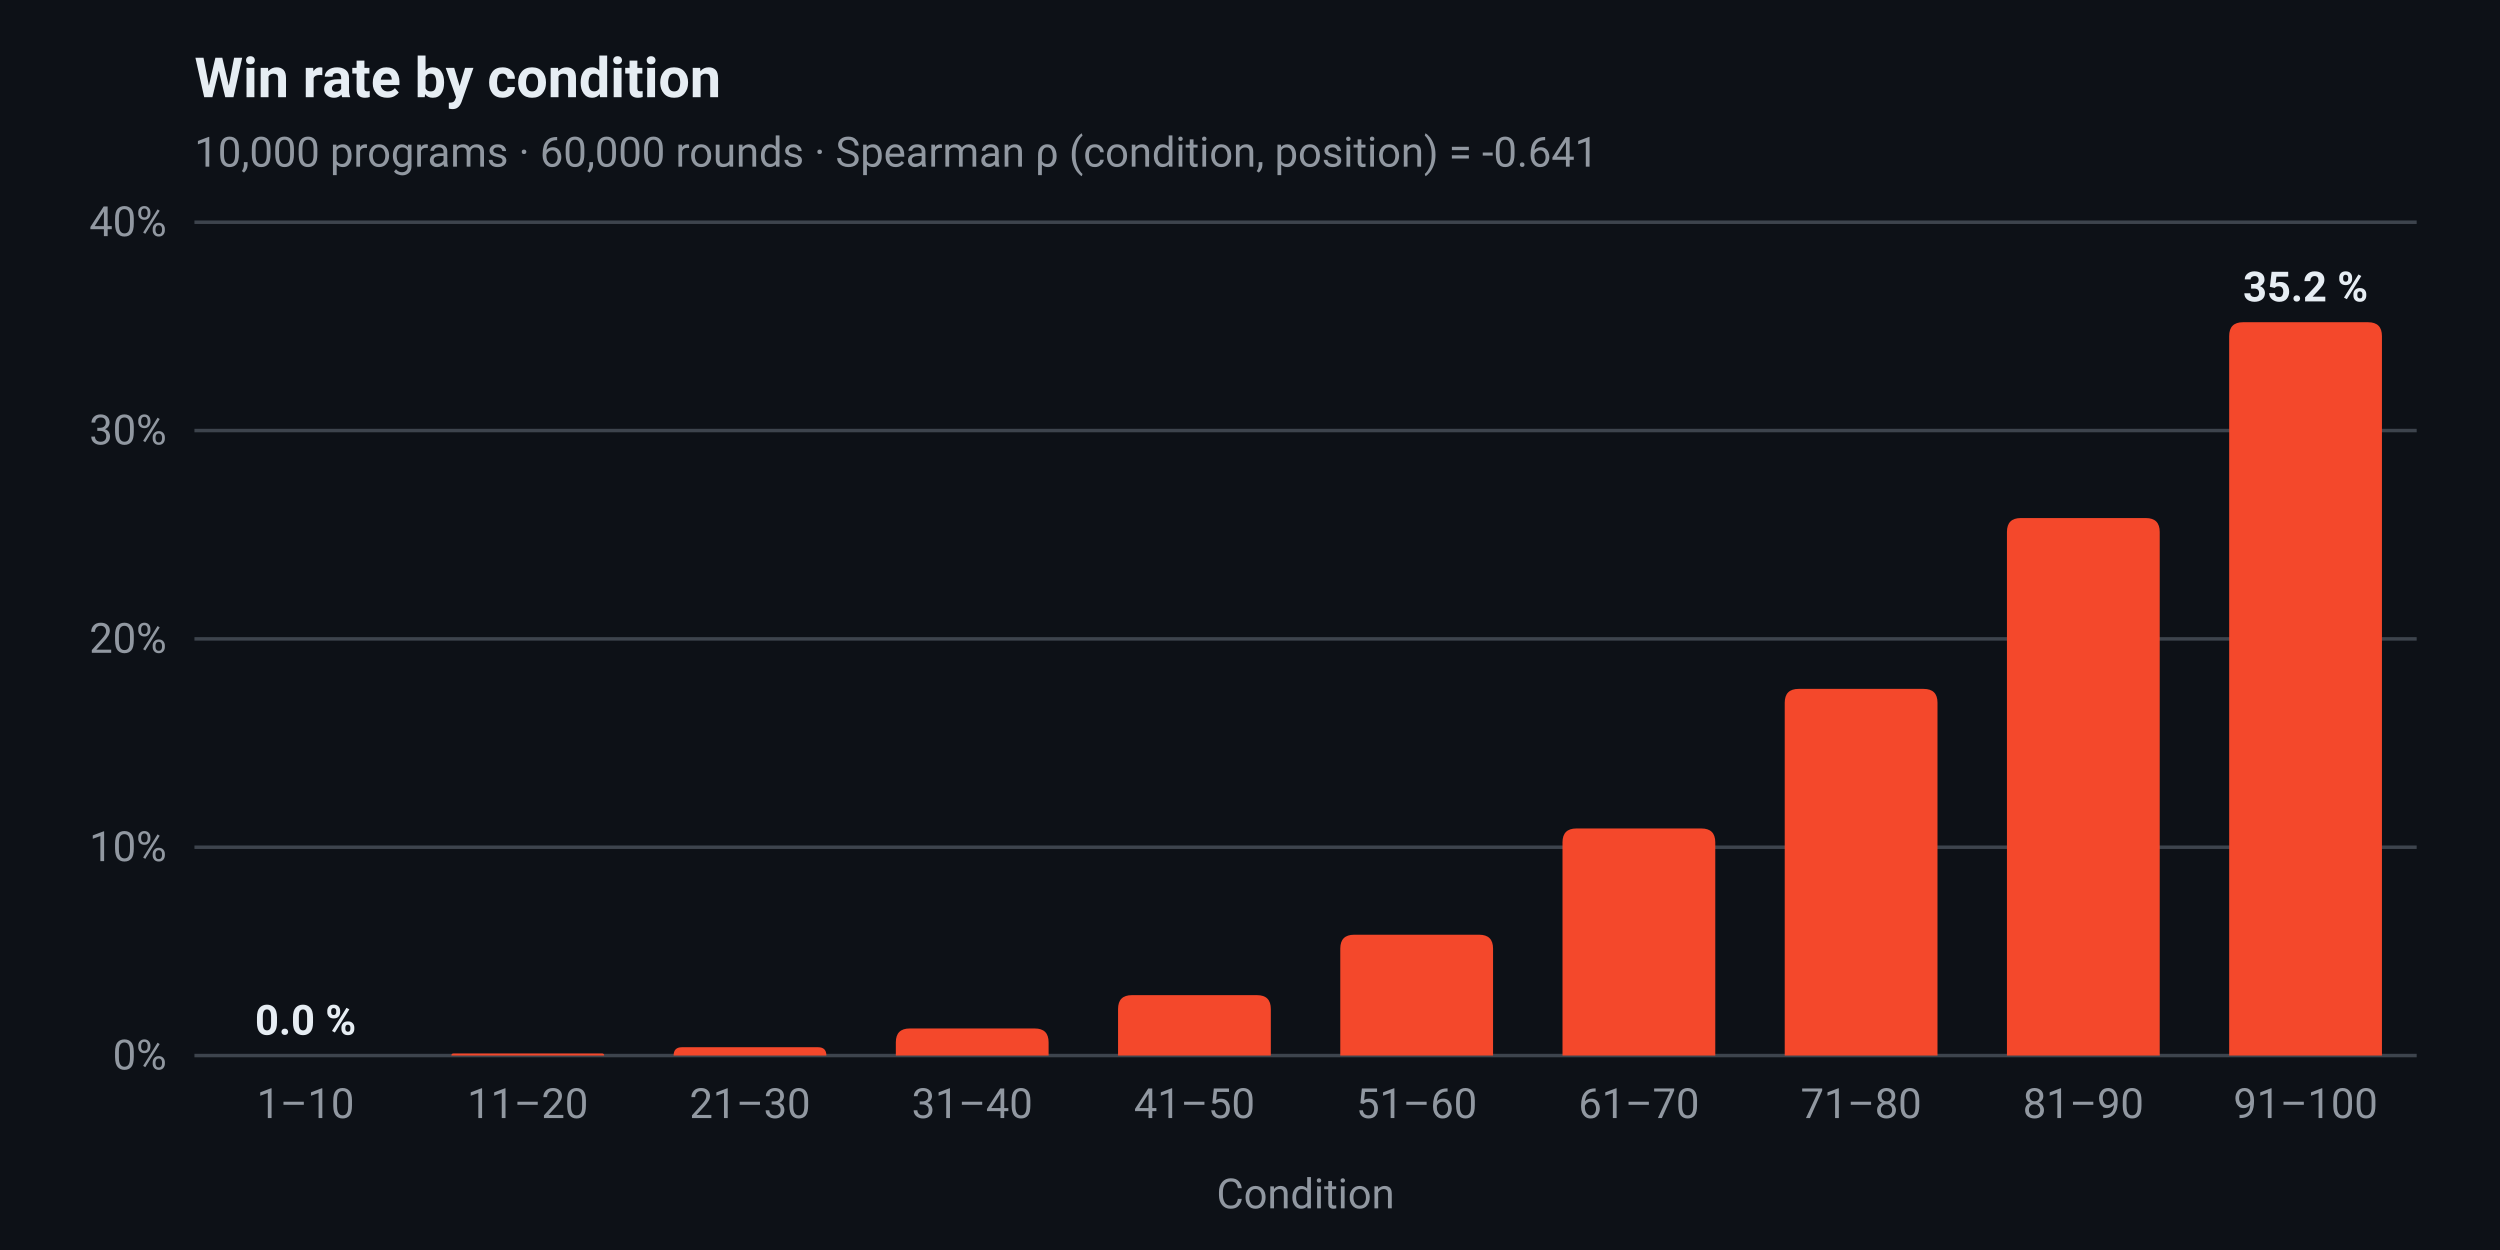
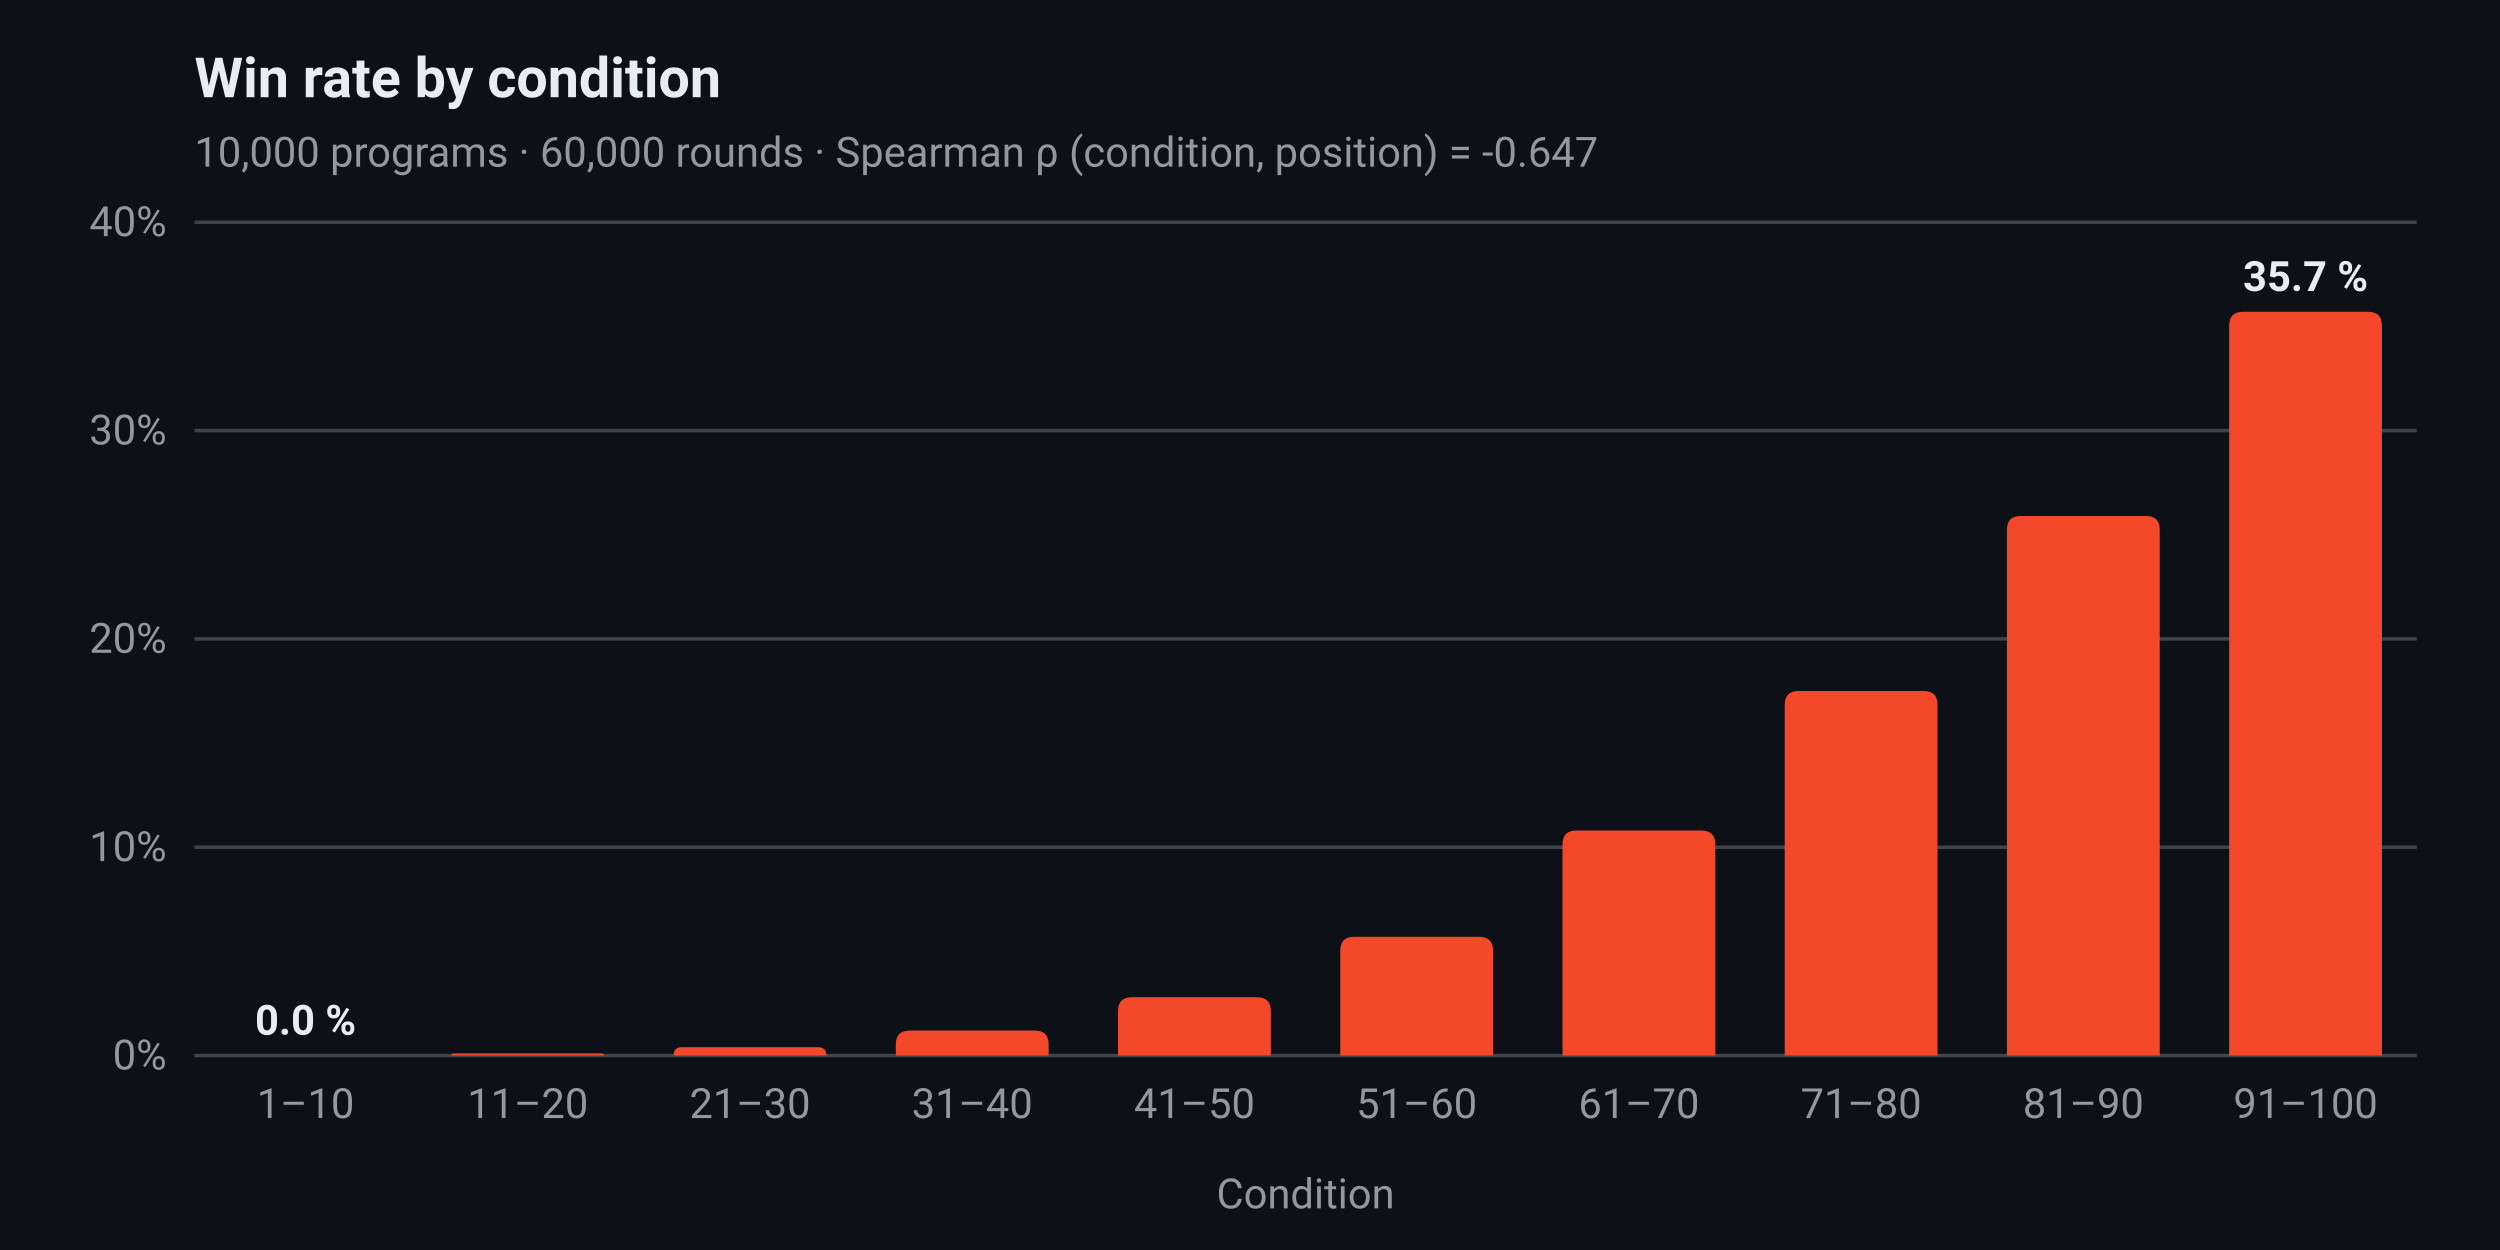
<svg xmlns="http://www.w3.org/2000/svg" viewBox="0 0 720 360" width="720" height="360" role="img" aria-labelledby="title desc" font-family="system-ui, -apple-system, Segoe UI, Roboto, sans-serif">
  <rect width="720" height="360" fill="#0d1117" />
  <text x="56" y="28" font-size="16" font-weight="700" fill="#e6edf3">Win rate by condition</text>
-   <text x="56" y="48" font-size="12" fill="#9198a1">10,000 programs · 60,000 rounds · Spearman ρ (condition, position) = -0.641</text>
+   <text x="56" y="48" font-size="12" fill="#9198a1">10,000 programs · 60,000 rounds · Spearman ρ (condition, position) = -0.647</text>
  <line x1="56" x2="696" y1="304" y2="304" stroke="#3d444d" stroke-width="1" />
  <text x="48" y="308" text-anchor="end" font-size="12" fill="#9198a1">0%</text>
  <line x1="56" x2="696" y1="244" y2="244" stroke="#3d444d" stroke-width="1" />
  <text x="48" y="248" text-anchor="end" font-size="12" fill="#9198a1">10%</text>
  <line x1="56" x2="696" y1="184" y2="184" stroke="#3d444d" stroke-width="1" />
  <text x="48" y="188" text-anchor="end" font-size="12" fill="#9198a1">20%</text>
  <line x1="56" x2="696" y1="124" y2="124" stroke="#3d444d" stroke-width="1" />
  <text x="48" y="128" text-anchor="end" font-size="12" fill="#9198a1">30%</text>
  <line x1="56" x2="696" y1="64" y2="64" stroke="#3d444d" stroke-width="1" />
  <text x="48" y="68" text-anchor="end" font-size="12" fill="#9198a1">40%</text>
  <path d="M66 304 V304 Q66 304 66 304 H110 Q110 304 110 304 V304 Z" fill="#f4482b" />
  <text x="88" y="298" text-anchor="middle" font-size="12" font-weight="600" fill="#e6edf3">0.0 %</text>
  <text x="88" y="322" text-anchor="middle" font-size="12" fill="#9198a1">1–10</text>
  <path d="M130 304 V304 Q130 303.4 130.6 303.4 H173.4 Q174 303.4 174 304 V304 Z" fill="#f4482b" />
  <text x="152" y="322" text-anchor="middle" font-size="12" fill="#9198a1">11–20</text>
  <path d="M194 304 V304 Q194 301.6 196.4 301.6 H235.6 Q238 301.6 238 304 V304 Z" fill="#f4482b" />
  <text x="216" y="322" text-anchor="middle" font-size="12" fill="#9198a1">21–30</text>
-   <path d="M258 304 V300.2 Q258 296.2 262 296.2 H298 Q302 296.2 302 300.2 V304 Z" fill="#f4482b" />
+   <path d="M258 304 V300.8 Q258 296.8 262 296.8 H298 Q302 296.8 302 300.8 V304 Z" fill="#f4482b" />
  <text x="280" y="322" text-anchor="middle" font-size="12" fill="#9198a1">31–40</text>
-   <path d="M322 304 V290.6 Q322 286.6 326 286.6 H362 Q366 286.6 366 290.6 V304 Z" fill="#f4482b" />
+   <path d="M322 304 V291.2 Q322 287.2 326 287.2 H362 Q366 287.2 366 291.2 V304 Z" fill="#f4482b" />
  <text x="344" y="322" text-anchor="middle" font-size="12" fill="#9198a1">41–50</text>
-   <path d="M386 304 V273.2 Q386 269.2 390 269.2 H426 Q430 269.2 430 273.2 V304 Z" fill="#f4482b" />
+   <path d="M386 304 V273.8 Q386 269.8 390 269.8 H426 Q430 269.8 430 273.8 V304 Z" fill="#f4482b" />
  <text x="408" y="322" text-anchor="middle" font-size="12" fill="#9198a1">51–60</text>
-   <path d="M450 304 V242.6 Q450 238.6 454 238.6 H490 Q494 238.6 494 242.6 V304 Z" fill="#f4482b" />
+   <path d="M450 304 V243.2 Q450 239.2 454 239.2 H490 Q494 239.2 494 243.2 V304 Z" fill="#f4482b" />
  <text x="472" y="322" text-anchor="middle" font-size="12" fill="#9198a1">61–70</text>
-   <path d="M514 304 V202.4 Q514 198.4 518 198.4 H554 Q558 198.4 558 202.4 V304 Z" fill="#f4482b" />
+   <path d="M514 304 V203 Q514 199 518 199 H554 Q558 199 558 203 V304 Z" fill="#f4482b" />
  <text x="536" y="322" text-anchor="middle" font-size="12" fill="#9198a1">71–80</text>
-   <path d="M578 304 V153.2 Q578 149.2 582 149.2 H618 Q622 149.2 622 153.2 V304 Z" fill="#f4482b" />
+   <path d="M578 304 V152.6 Q578 148.6 582 148.6 H618 Q622 148.6 622 152.6 V304 Z" fill="#f4482b" />
  <text x="600" y="322" text-anchor="middle" font-size="12" fill="#9198a1">81–90</text>
-   <path d="M642 304 V96.8 Q642 92.8 646 92.8 H682 Q686 92.8 686 96.8 V304 Z" fill="#f4482b" />
-   <text x="664" y="86.8" text-anchor="middle" font-size="12" font-weight="600" fill="#e6edf3">35.2 %</text>
+   <path d="M642 304 V93.8 Q642 89.8 646 89.8 H682 Q686 89.8 686 93.8 V304 Z" fill="#f4482b" />
+   <text x="664" y="83.8" text-anchor="middle" font-size="12" font-weight="600" fill="#e6edf3">35.7 %</text>
  <text x="664" y="322" text-anchor="middle" font-size="12" fill="#9198a1">91–100</text>
  <text x="376" y="348" text-anchor="middle" font-size="12" fill="#9198a1">Condition</text>
</svg>
